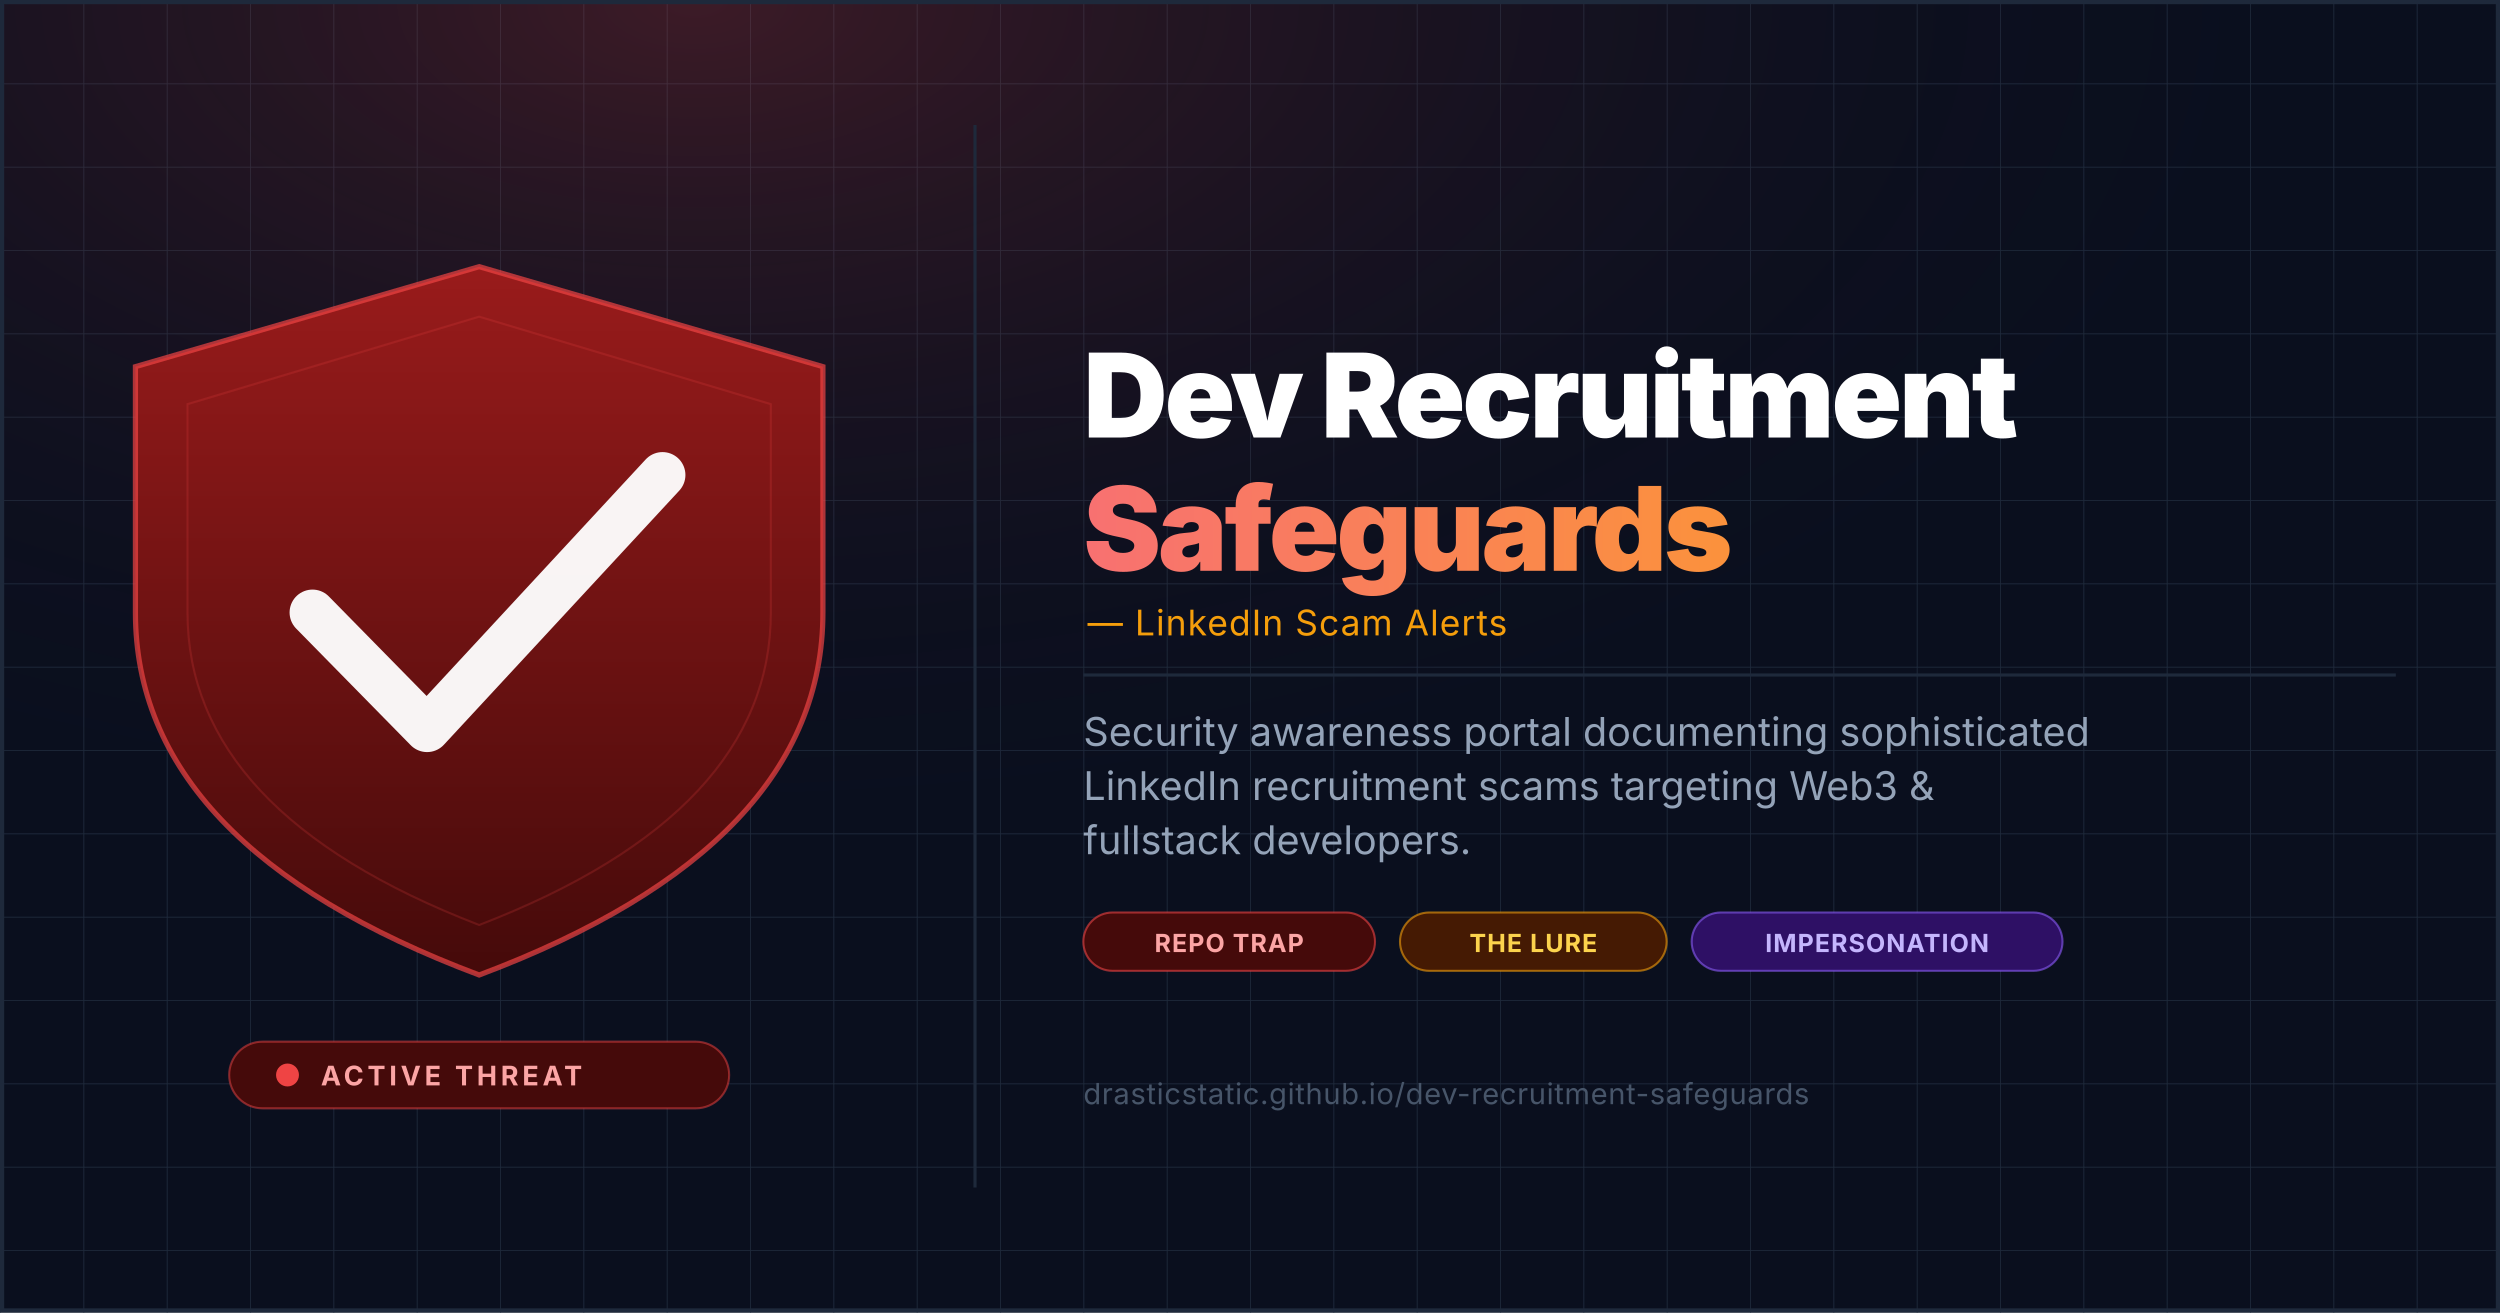
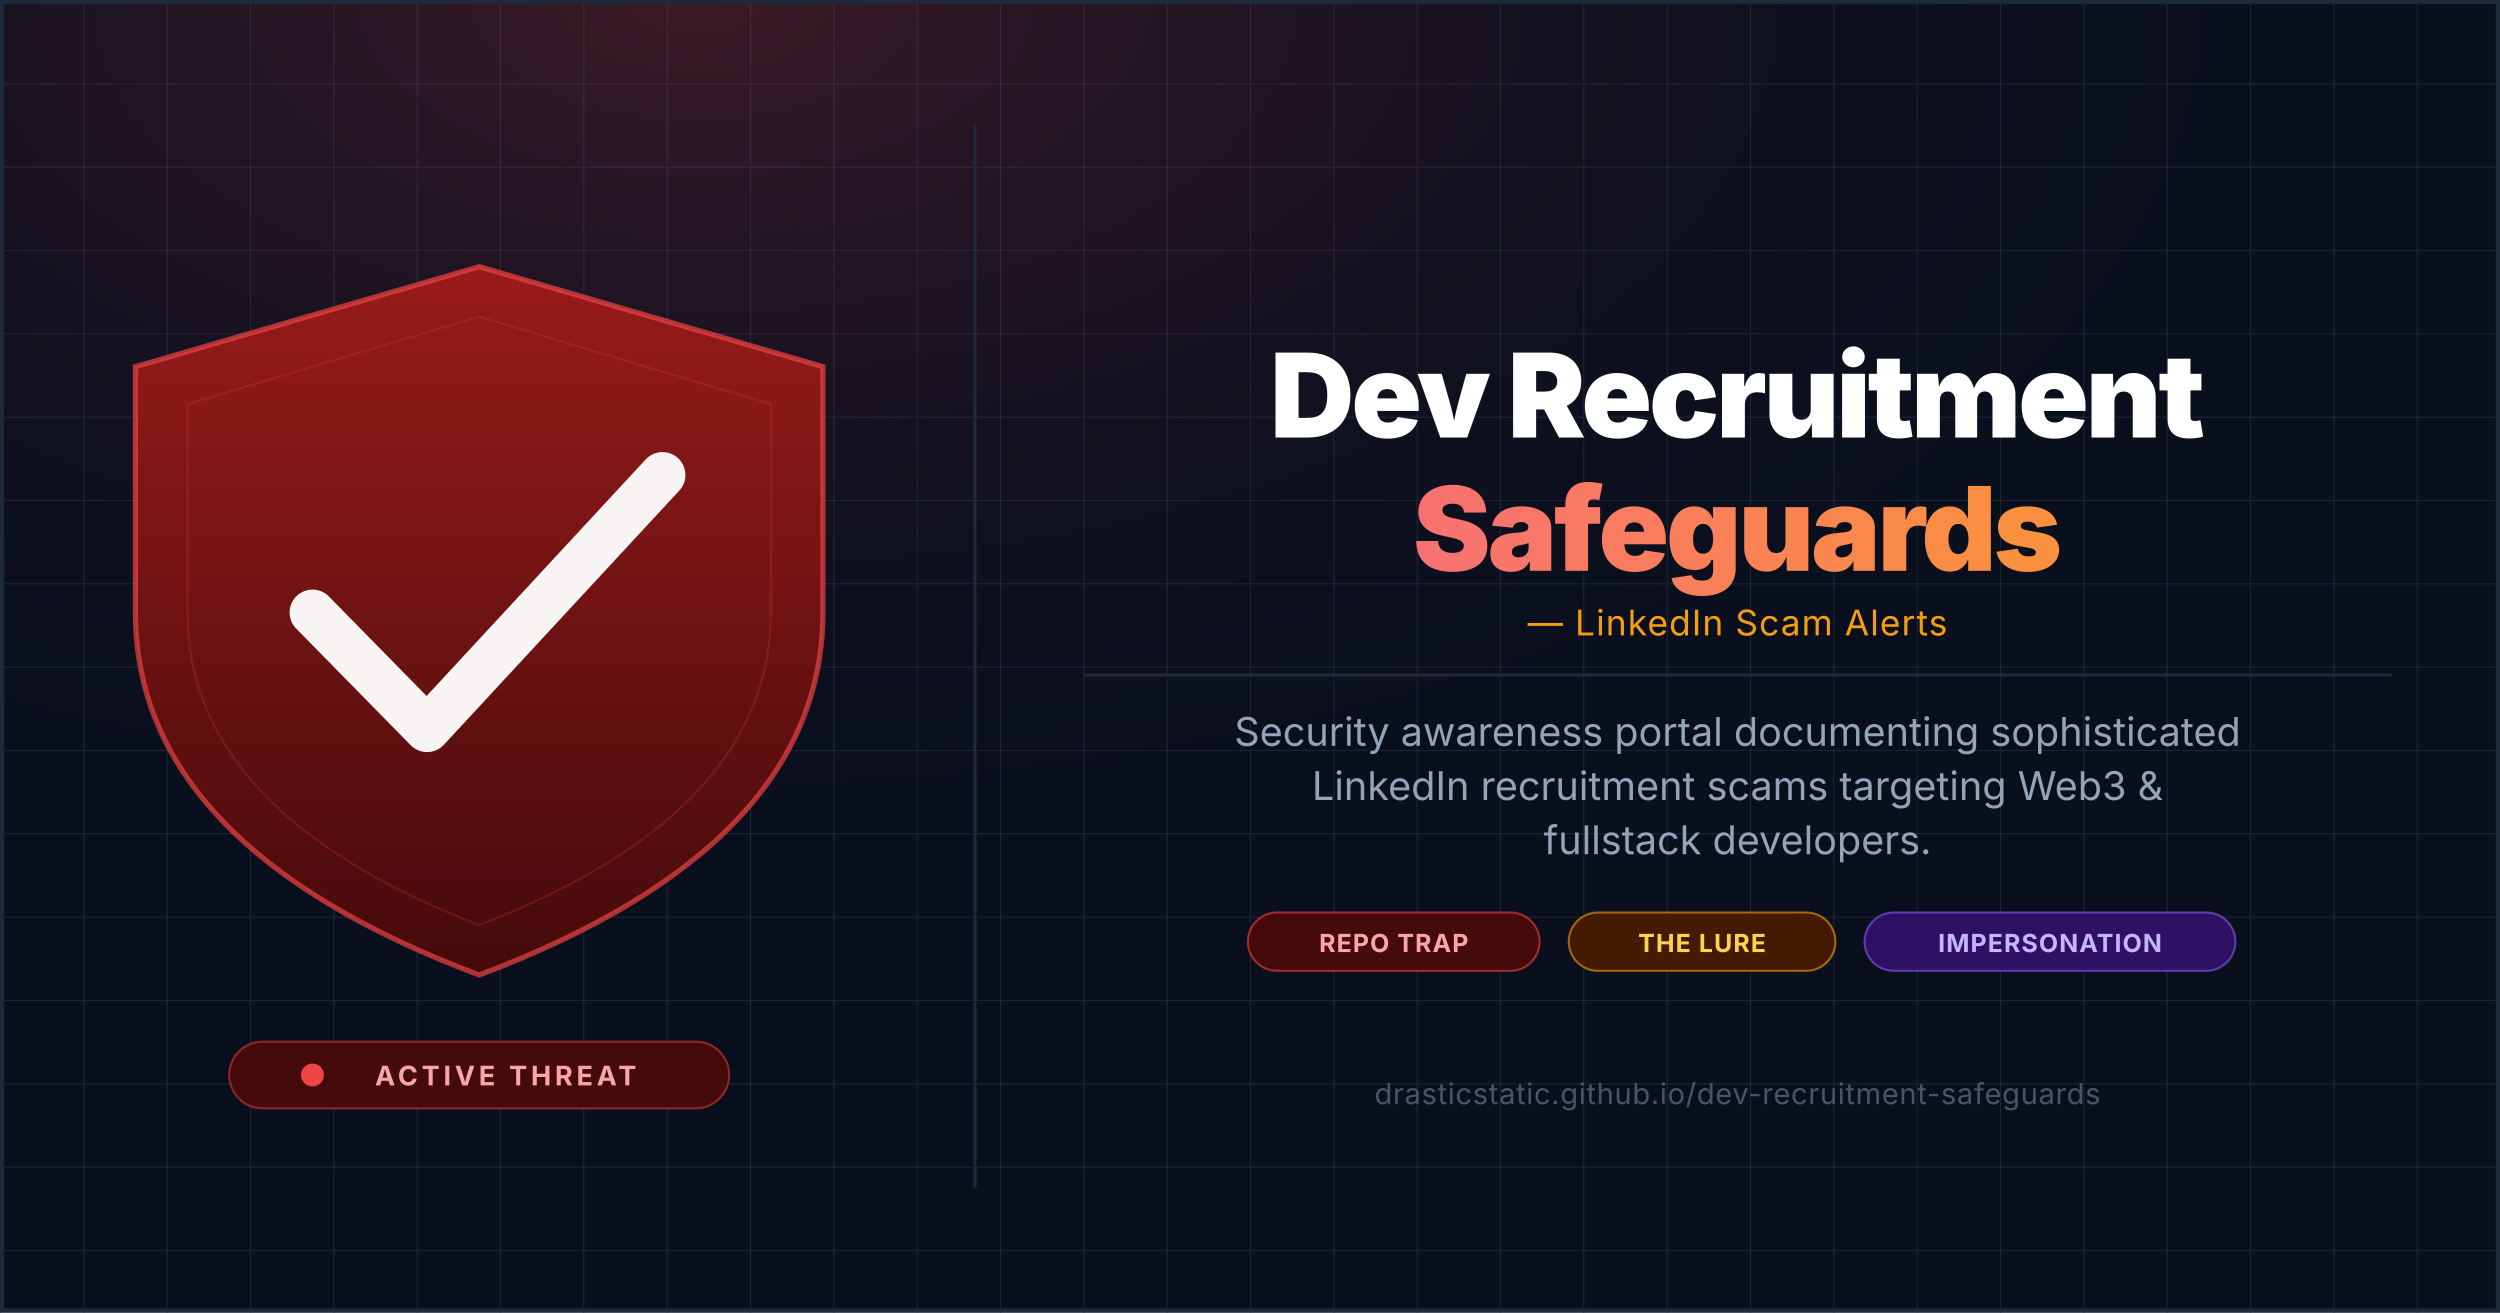
<svg xmlns="http://www.w3.org/2000/svg" width="1200" height="630" viewBox="0 0 1200 630">
  <defs>
    <pattern id="grid" width="40" height="40" patternUnits="userSpaceOnUse">
      <path d="M40 0H0V40" fill="none" stroke="#1e293b" stroke-width="0.8" />
    </pattern>
    <radialGradient id="glow" cx="28%" cy="0%" r="65%">
      <stop offset="0%" stop-color="#ef4444" stop-opacity="0.22" />
      <stop offset="100%" stop-color="#0a0f1e" stop-opacity="0" />
    </radialGradient>
    <linearGradient id="shieldGrad" x1="0" y1="0" x2="0" y2="1">
      <stop offset="0%" stop-color="#991b1b" />
      <stop offset="100%" stop-color="#450a0a" />
    </linearGradient>
    <linearGradient id="titleGrad" x1="0" y1="0" x2="1" y2="0">
      <stop offset="0%" stop-color="#f87171" />
      <stop offset="100%" stop-color="#fb923c" />
    </linearGradient>
  </defs>
  <rect width="1200" height="630" fill="#0a0f1e" />
  <rect width="1200" height="630" fill="url(#grid)" />
  <rect width="1200" height="630" fill="url(#glow)" />
  <path d="M230,128 L395,176 L395,294 Q395,406 230,468 Q65,406 65,294 L65,176 Z" fill="url(#shieldGrad)" />
  <path d="M230,128 L395,176 L395,294 Q395,406 230,468 Q65,406 65,294 L65,176 Z" fill="none" stroke="#ef4444" stroke-width="2.5" stroke-opacity="0.7" />
  <path d="M230,152 L370,194 L370,294 Q370,390 230,444 Q90,390 90,294 L90,194 Z" fill="none" stroke="#ef4444" stroke-width="1" stroke-opacity="0.2" />
  <path d="M150,294 L205,350 L318,228" stroke="white" stroke-width="22" fill="none" stroke-linecap="round" stroke-linejoin="round" opacity="0.95" />
  <rect x="110" y="500" width="240" height="32" rx="16" fill="#450a0a" />
  <rect x="110" y="500" width="240" height="32" rx="16" fill="none" stroke="#ef4444" stroke-width="1" stroke-opacity="0.5" />
-   <circle cx="138" cy="516" r="5.5" fill="#ef4444" />
-   <text x="154" y="521" font-family="system-ui,-apple-system,BlinkMacSystemFont,'Segoe UI',sans-serif" font-size="13" font-weight="700" fill="#fca5a5" letter-spacing="1.8">ACTIVE THREAT</text>
+   <circle cx="150" cy="516" r="5.5" fill="#ef4444" />
+   <text x="180" y="521" font-family="system-ui,-apple-system,BlinkMacSystemFont,'Segoe UI',sans-serif" font-size="13" font-weight="700" fill="#fca5a5" letter-spacing="1.8">ACTIVE THREAT</text>
  <line x1="468" y1="60" x2="468" y2="570" stroke="#1e293b" stroke-width="1.5" />
-   <text x="520" y="210" font-family="system-ui,-apple-system,BlinkMacSystemFont,'Segoe UI',sans-serif" font-size="56" font-weight="900" fill="white" letter-spacing="-1.5">Dev Recruitment</text>
-   <text x="520" y="274" font-family="system-ui,-apple-system,BlinkMacSystemFont,'Segoe UI',sans-serif" font-size="56" font-weight="900" fill="url(#titleGrad)" letter-spacing="-1.5">Safeguards</text>
-   <text x="522" y="305" font-family="system-ui,-apple-system,BlinkMacSystemFont,'Segoe UI',sans-serif" font-size="17" fill="#f59e0b" letter-spacing="0.5">— LinkedIn Scam Alerts</text>
-   <line x1="520" y1="324" x2="1150" y2="324" stroke="#1e293b" stroke-width="1.5" />
-   <text x="520" y="358" font-family="system-ui,-apple-system,BlinkMacSystemFont,'Segoe UI',sans-serif" font-size="19" fill="#94a3b8">Security awareness portal documenting sophisticated</text>
-   <text x="520" y="384" font-family="system-ui,-apple-system,BlinkMacSystemFont,'Segoe UI',sans-serif" font-size="19" fill="#94a3b8">LinkedIn recruitment scams targeting Web3 &amp;</text>
-   <text x="520" y="410" font-family="system-ui,-apple-system,BlinkMacSystemFont,'Segoe UI',sans-serif" font-size="19" fill="#94a3b8">fullstack developers.</text>
-   <rect x="520" y="438" width="140" height="28" rx="14" fill="#450a0a" />
-   <rect x="520" y="438" width="140" height="28" rx="14" fill="none" stroke="#ef4444" stroke-width="1" stroke-opacity="0.6" />
-   <text x="590" y="457" font-family="system-ui,-apple-system,sans-serif" font-size="12" font-weight="700" fill="#fca5a5" text-anchor="middle" letter-spacing="0.5">REPO TRAP</text>
-   <rect x="672" y="438" width="128" height="28" rx="14" fill="#451a03" />
-   <rect x="672" y="438" width="128" height="28" rx="14" fill="none" stroke="#f59e0b" stroke-width="1" stroke-opacity="0.6" />
-   <text x="736" y="457" font-family="system-ui,-apple-system,sans-serif" font-size="12" font-weight="700" fill="#fcd34d" text-anchor="middle" letter-spacing="0.5">THE LURE</text>
-   <rect x="812" y="438" width="178" height="28" rx="14" fill="#2e1065" />
-   <rect x="812" y="438" width="178" height="28" rx="14" fill="none" stroke="#8b5cf6" stroke-width="1" stroke-opacity="0.6" />
-   <text x="901" y="457" font-family="system-ui,-apple-system,sans-serif" font-size="12" font-weight="700" fill="#c4b5fd" text-anchor="middle" letter-spacing="0.5">IMPERSONATION</text>
-   <text x="520" y="530" font-family="system-ui,-apple-system,BlinkMacSystemFont,'Segoe UI',sans-serif" font-size="14" fill="#475569" letter-spacing="0.3">drasticstatic.github.io/dev-recruitment-safeguards</text>
+   <text x="834" y="210" text-anchor="middle" font-family="system-ui,-apple-system,BlinkMacSystemFont,'Segoe UI',sans-serif" font-size="56" font-weight="900" fill="white" letter-spacing="-1.5">Dev Recruitment</text>
+   <text x="834" y="274" text-anchor="middle" font-family="system-ui,-apple-system,BlinkMacSystemFont,'Segoe UI',sans-serif" font-size="56" font-weight="900" fill="url(#titleGrad)" letter-spacing="-1.5">Safeguards</text>
+   <text x="834" y="305" text-anchor="middle" font-family="system-ui,-apple-system,BlinkMacSystemFont,'Segoe UI',sans-serif" font-size="17" fill="#f59e0b" letter-spacing="0.5">— LinkedIn Scam Alerts</text>
+   <line x1="520" y1="324" x2="1148" y2="324" stroke="#1e293b" stroke-width="1.5" />
+   <text x="834" y="358" text-anchor="middle" font-family="system-ui,-apple-system,BlinkMacSystemFont,'Segoe UI',sans-serif" font-size="19" fill="#94a3b8">Security awareness portal documenting sophisticated</text>
+   <text x="834" y="384" text-anchor="middle" font-family="system-ui,-apple-system,BlinkMacSystemFont,'Segoe UI',sans-serif" font-size="19" fill="#94a3b8">LinkedIn recruitment scams targeting Web3 &amp;</text>
+   <text x="834" y="410" text-anchor="middle" font-family="system-ui,-apple-system,BlinkMacSystemFont,'Segoe UI',sans-serif" font-size="19" fill="#94a3b8">fullstack developers.</text>
+   <rect x="599" y="438" width="140" height="28" rx="14" fill="#450a0a" />
+   <rect x="599" y="438" width="140" height="28" rx="14" fill="none" stroke="#ef4444" stroke-width="1" stroke-opacity="0.6" />
+   <text x="669" y="457" text-anchor="middle" font-family="system-ui,-apple-system,sans-serif" font-size="12" font-weight="700" fill="#fca5a5" letter-spacing="0.5">REPO TRAP</text>
+   <rect x="753" y="438" width="128" height="28" rx="14" fill="#451a03" />
+   <rect x="753" y="438" width="128" height="28" rx="14" fill="none" stroke="#f59e0b" stroke-width="1" stroke-opacity="0.6" />
+   <text x="817" y="457" text-anchor="middle" font-family="system-ui,-apple-system,sans-serif" font-size="12" font-weight="700" fill="#fcd34d" letter-spacing="0.5">THE LURE</text>
+   <rect x="895" y="438" width="178" height="28" rx="14" fill="#2e1065" />
+   <rect x="895" y="438" width="178" height="28" rx="14" fill="none" stroke="#8b5cf6" stroke-width="1" stroke-opacity="0.6" />
+   <text x="984" y="457" text-anchor="middle" font-family="system-ui,-apple-system,sans-serif" font-size="12" font-weight="700" fill="#c4b5fd" letter-spacing="0.5">IMPERSONATION</text>
+   <text x="834" y="530" text-anchor="middle" font-family="system-ui,-apple-system,BlinkMacSystemFont,'Segoe UI',sans-serif" font-size="14" fill="#475569" letter-spacing="0.3">drasticstatic.github.io/dev-recruitment-safeguards</text>
  <rect x="1" y="1" width="1198" height="628" fill="none" stroke="#1e293b" stroke-width="2" />
</svg>
